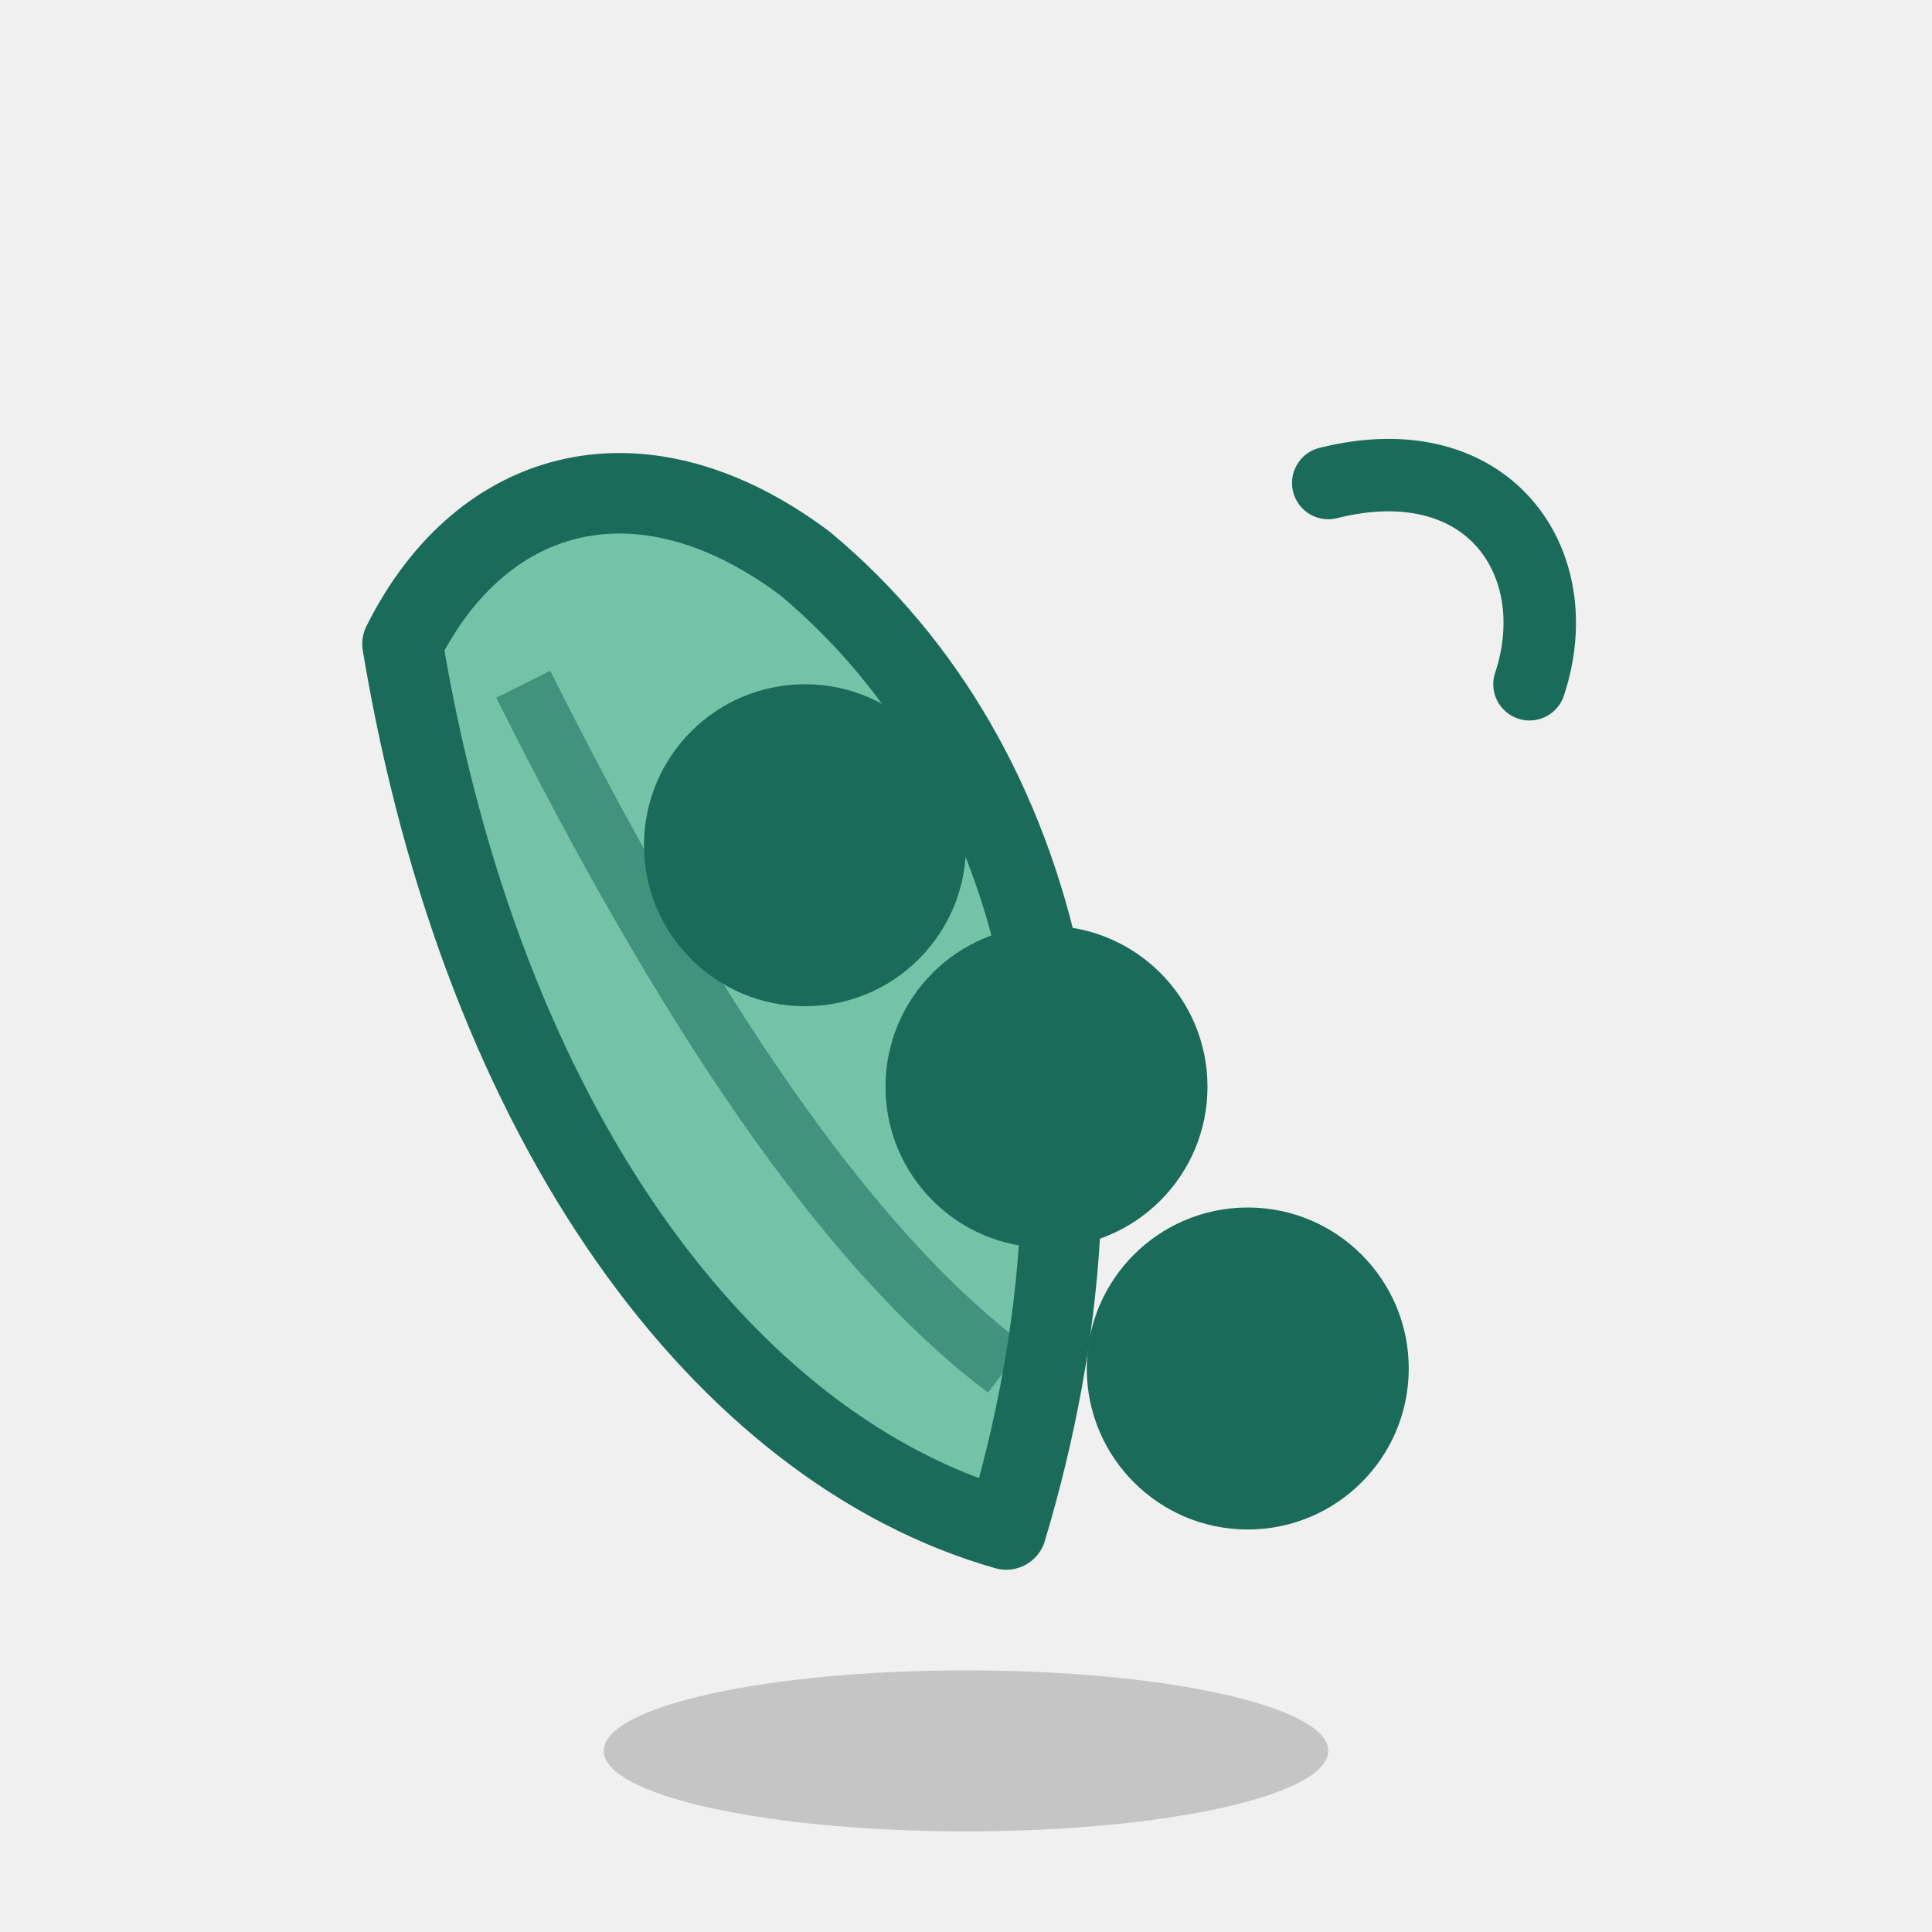
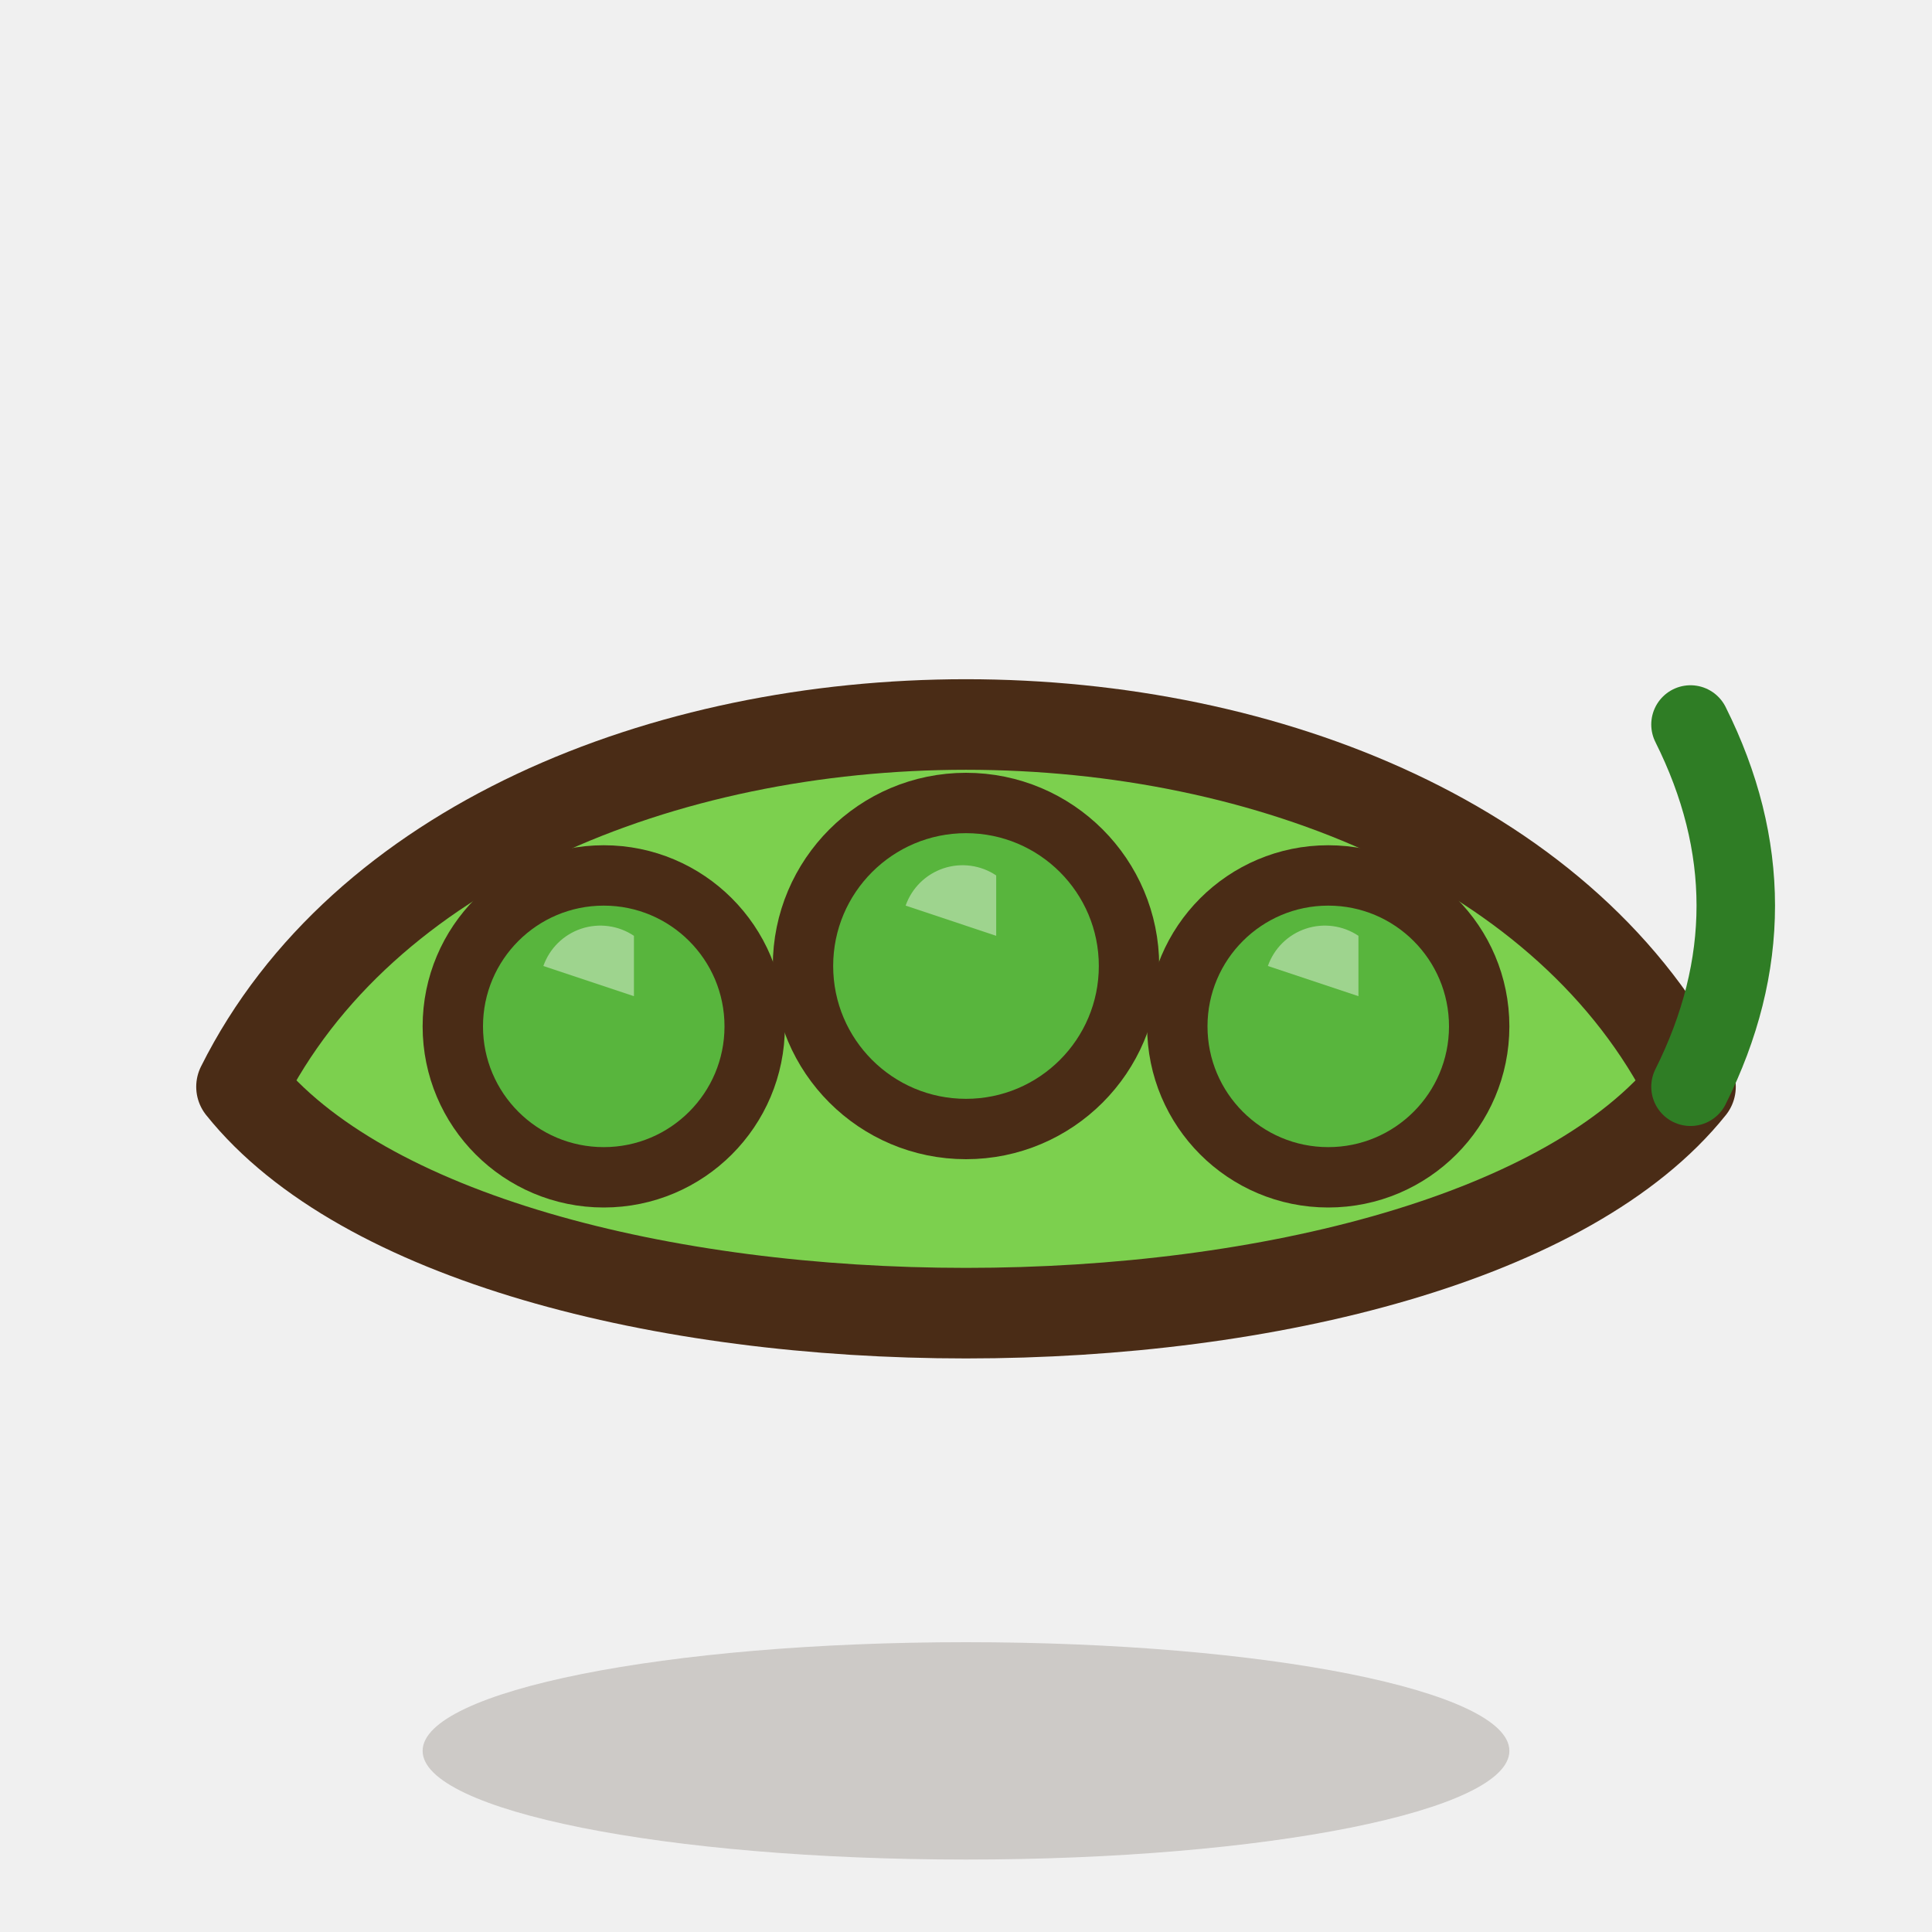
- <svg xmlns="http://www.w3.org/2000/svg" viewBox="0 0 48 48" fill="none" aria-hidden="true">
-   <ellipse cx="24" cy="43.5" rx="9" ry="2" fill="currentColor" opacity="0.18" />
-   <path d="M10 16c2 12 8 20 15 22 3-10 1-19-5-24-4-3-8-2-10 2z" fill="#74c3a9" stroke="#1a6b5a" stroke-width="2" stroke-linejoin="round" />
-   <path d="M13 17c4 8 8 14 12 17" stroke="#1a6b5a" stroke-width="1.5" fill="none" opacity=".55" />
-   <circle cx="20" cy="21" r="4" fill="#1a6b5a" />
-   <circle cx="26" cy="27" r="4" fill="#1a6b5a" />
-   <circle cx="31" cy="34" r="4" fill="#1a6b5a" />
-   <path d="M33 12c4-1 6 2 5 5" stroke="#1a6b5a" stroke-width="1.8" fill="none" stroke-linecap="round" />
+ <svg xmlns="http://www.w3.org/2000/svg" viewBox="0 0 64 64" aria-hidden="true">
+   <ellipse cx="32" cy="58" rx="18" ry="3.6" fill="#2b1a0c" opacity=".18" />
+   <path d="M8 36c8-16 40-16 48 0-8 10-40 10-48 0z" fill="#7cd04e" stroke="#4a2c16" stroke-width="3" stroke-linejoin="round" stroke-linecap="round" />
+   <circle cx="20" cy="34" r="5" fill="#58b53d" stroke="#4a2c16" stroke-width="2" stroke-linejoin="round" stroke-linecap="round" />
+   <circle cx="32" cy="32" r="5.4" fill="#58b53d" stroke="#4a2c16" stroke-width="2" stroke-linejoin="round" stroke-linecap="round" />
+   <circle cx="44" cy="34" r="5" fill="#58b53d" stroke="#4a2c16" stroke-width="2" stroke-linejoin="round" stroke-linecap="round" />
+   <path d="M18 32a2 2 0 0 1 3-1v2zM30 30a2 2 0 0 1 3-1v2zM42 32a2 2 0 0 1 3-1v2z" fill="#fff" opacity=".42" />
+   <path d="M56 36c2-4 2-8 0-12" stroke="#2f7d25" stroke-width="2.6" fill="none" stroke-linecap="round" />
</svg>
